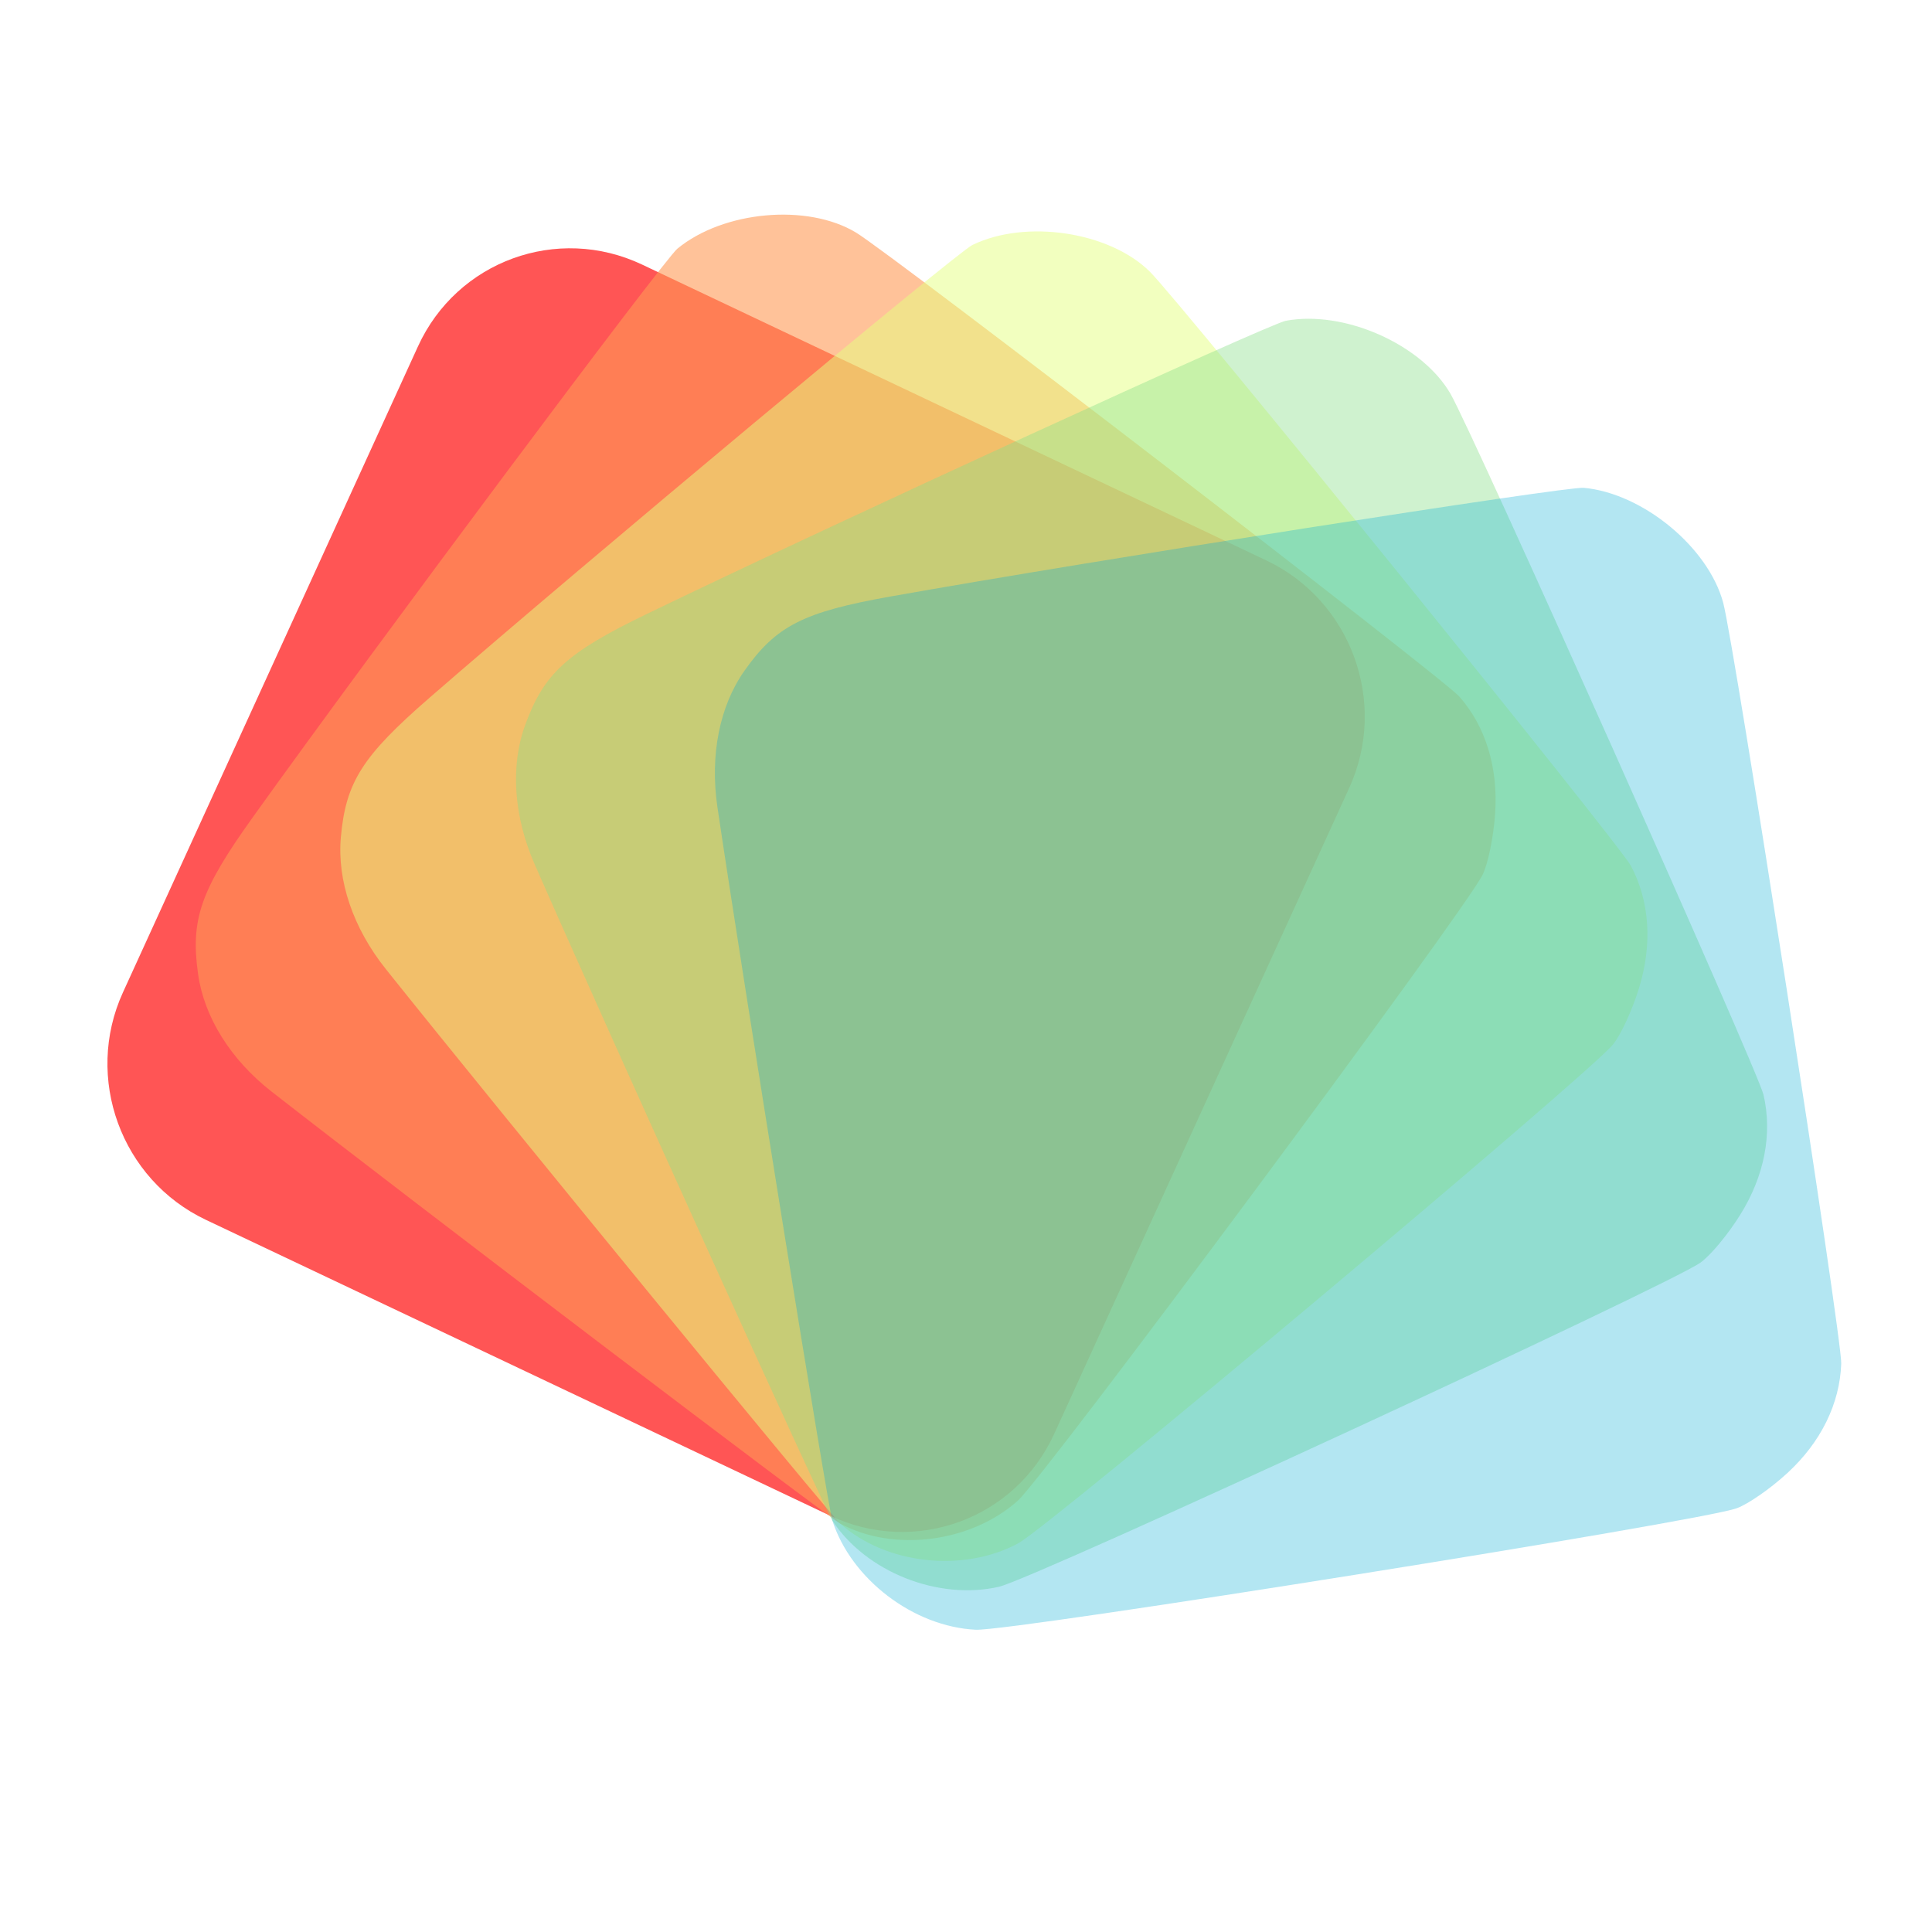
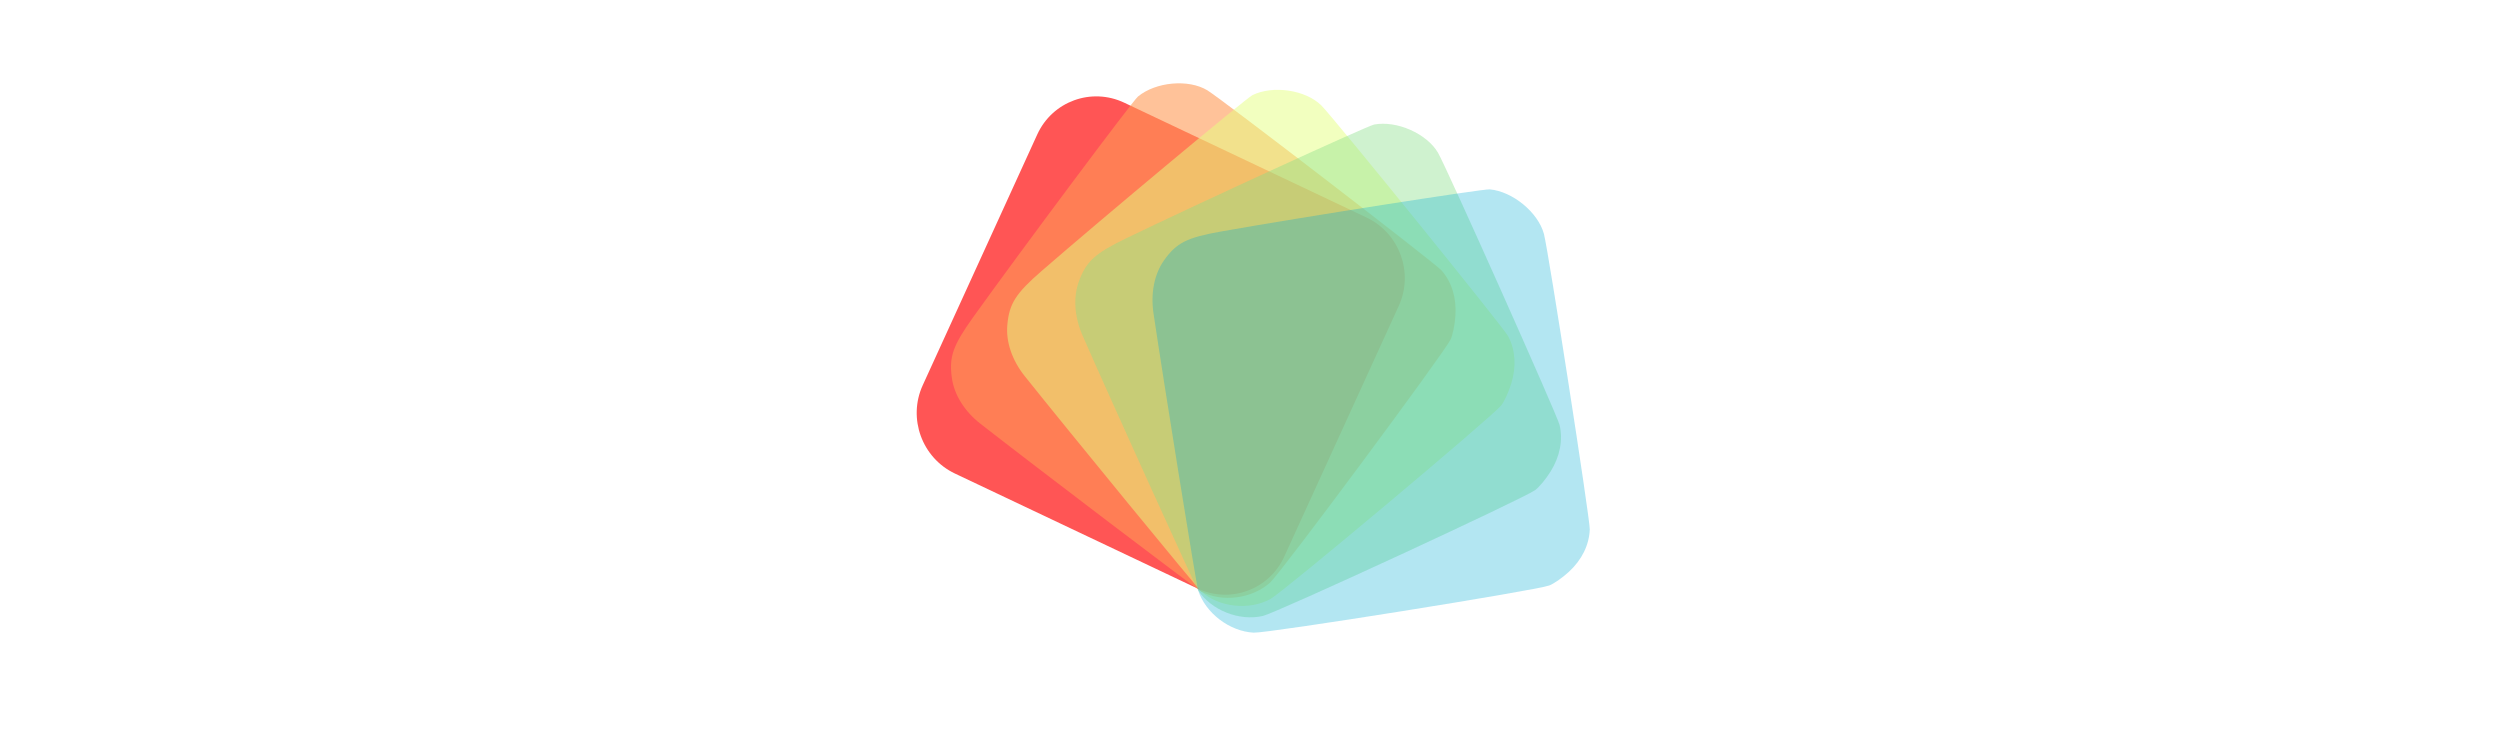
- <svg xmlns="http://www.w3.org/2000/svg" xmlns:ns1="http://www.openswatchbook.org/uri/2009/osb" xmlns:xlink="http://www.w3.org/1999/xlink" width="450mm" height="450mm" viewBox="0 0 300 300" version="1.1" id="svg8">
+ <svg xmlns="http://www.w3.org/2000/svg" xmlns:ns1="http://www.openswatchbook.org/uri/2009/osb" xmlns:xlink="http://www.w3.org/1999/xlink" width="1500mm" height="450mm" viewBox="0 0 300 300" version="1.1" id="svg8">
  <defs id="defs2">
    <linearGradient id="linearGradient6188" ns1:paint="solid">
      <stop style="stop-color:#000000;stop-opacity:1;" offset="0" id="stop6186" />
    </linearGradient>
    <linearGradient id="linearGradient4528">
      <stop style="stop-color:#000000;stop-opacity:1;" offset="0" id="stop4524" />
      <stop style="stop-color:#000000;stop-opacity:0;" offset="1" id="stop4526" />
    </linearGradient>
    <radialGradient xlink:href="#linearGradient4528" id="radialGradient4530" cx="401.833" cy="465.336" fx="401.833" fy="465.336" r="301.389" gradientTransform="matrix(0.324627,0,0,0.3325249,-15.7707,-17.91224)" gradientUnits="userSpaceOnUse" />
    <radialGradient xlink:href="#linearGradient4528" id="radialGradient4540" cx="402.417" cy="464.826" fx="402.417" fy="464.826" r="302.827" gradientTransform="matrix(0.324627,0,0,0.3311729,-15.7707,-17.28299)" gradientUnits="userSpaceOnUse" />
  </defs>
  <g id="layer1">
    <rect id="rect3701" width="160.032" height="163.065" x="81.391" y="-5.578" style="fill:#ff5555;stroke-width:0.331" ry="26.392" transform="matrix(0.9036442,0.428284,-0.415433,0.9096238,0,0)" />
    <path style="fill:#ffaaaa;stroke-width:2.857" d="" id="path3709" transform="scale(0.2645833)" />
    <path style="fill:#ffaaaa;stroke-width:2.857" d="" id="path3711" transform="scale(0.2645833)" />
    <path style="fill:#ffaaaa;stroke-width:2.857" d="" id="path3713" transform="scale(0.2645833)" />
    <path style="opacity:0;fill:#ffaaaa;stroke:url(#radialGradient4530);stroke-width:0.936" d="m 130.476,236.588 c -2.95,-0.758 -11.592,-5.426 -58.412,-31.554 -48.083,-26.832 -50.206,-28.327 -53.778,-37.86 -2.723,-7.267 -1.701,-13.905 3.835,-24.918 13.199,-26.26 51.406,-95.192 54.765,-98.807 3.603,-3.878 10.965,-6.739 17.594,-6.838 5.194,-0.077 6.603,0.384 15.304,5.008 10.221,5.432 79.912,44.801 89.521,50.571 10.277,6.171 13.807,12.861 13.129,24.886 -0.353,6.261 -0.748,7.149 -15.066,33.847 -21.955,40.939 -40.526,73.931 -43.875,77.947 -4.809,5.766 -16.005,9.519 -23.017,7.717 z" id="path3717" />
    <path style="opacity:0;fill:#ffaaaa;stroke:url(#radialGradient4540);stroke-width:0.936" d="M 129.247,236.113 C 123.068,233.814 34.322,184.322 27.651,179.455 22.667,175.819 18.676,169.754 17.233,163.62 15.153,154.784 16.224,152.316 45.291,98.925 71.568,50.66 75.972,43.227 79.673,40.896 c 4.456,-2.807 14.096,-5.137 18.149,-4.386 1.852,0.343 8.792,3.524 15.424,7.069 18.942,10.126 83.546,46.9 89.322,50.843 6.785,4.633 9.575,9.968 10.172,19.457 l 0.431,6.853 -5.798,11.315 c -12.94,25.253 -49.451,91.301 -53.381,96.567 -4.615,6.182 -17.66,10.136 -24.744,7.5 z" id="path4532" />
    <path style="opacity:0;fill:#ffaaaa;stroke-width:0.936" d="M 129.247,236.113 C 123.068,233.814 34.322,184.322 27.651,179.455 22.667,175.819 18.676,169.754 17.233,163.62 15.153,154.784 16.224,152.316 45.291,98.925 71.568,50.66 75.972,43.227 79.673,40.896 c 4.456,-2.807 14.096,-5.137 18.149,-4.386 1.852,0.343 8.792,3.524 15.424,7.069 18.942,10.126 83.546,46.9 89.322,50.843 6.785,4.633 9.575,9.968 10.172,19.457 l 0.431,6.853 -5.798,11.315 c -12.94,25.253 -49.451,91.301 -53.381,96.567 -4.615,6.182 -17.66,10.136 -24.744,7.5 z" id="path4542" />
    <path id="path6184" d="m 130.476,236.588 c -2.049,-1.101 -66.344,-49.947 -88.289,-67.074 -6.359,-4.963 -10.484,-11.554 -11.43,-18.262 -1.197,-8.49 0.379,-13.011 8.475,-24.319 18.89,-26.382 63.843,-86.583 65.946,-88.314 7.149,-5.886 20.215,-7.065 27.75,-2.503 5.676,3.437 91.149,69.174 93.678,72.047 4.085,4.643 6.04,11.018 5.559,18.134 -0.245,3.623 -1.088,7.766 -1.939,9.52 -2.652,5.47 -67.994,93.468 -72.182,97.21 -7.268,6.493 -19.238,8.039 -27.569,3.561 z" style="opacity:0.6;fill:#ff9955;stroke:none;stroke-width:0.936;stroke-opacity:1" />
    <path style="opacity:0.5;fill:#e5ff80;stroke:none;stroke-width:0.936;stroke-opacity:1" d="m 130.476,236.588 c -1.742,-1.556 -53.148,-64.29 -70.589,-86.143 -5.054,-6.333 -7.565,-13.72 -6.956,-20.469 0.77,-8.541 3.333,-12.566 13.785,-21.647 24.385,-21.188 81.827,-69.098 84.267,-70.285 8.295,-4.033 21.272,-2.085 27.561,4.136 4.738,4.687 72.893,88.863 74.698,92.257 2.916,5.483 3.364,12.147 1.275,18.954 -1.064,3.466 -2.828,7.296 -4.055,8.801 -3.825,4.692 -87.434,74.813 -92.36,77.46 -8.548,4.594 -20.544,3.264 -27.626,-3.064 z" id="path6226" />
    <path id="path6234" d="m 129.247,236.113 c -1.285,-1.964 -34.94,-76.156 -46.213,-101.878 -3.267,-7.454 -3.808,-15.252 -1.501,-21.608 2.921,-8.044 6.421,-11.252 18.829,-17.254 28.947,-14.003 96.627,-45.059 99.286,-45.559 9.038,-1.698 21.073,3.619 25.561,11.292 3.381,5.78 47.744,105.114 48.622,108.869 1.418,6.067 0.153,12.62 -3.6,18.641 -1.911,3.066 -4.591,6.297 -6.159,7.425 -4.89,3.518 -103.498,49.092 -108.929,50.345 -9.426,2.173 -20.67,-2.288 -25.897,-10.274 z" style="opacity:0.4;fill:#87de87;stroke:none;stroke-width:0.936;stroke-opacity:1" />
    <path style="opacity:0.3;fill:#00aad4;stroke:none;stroke-width:0.936;stroke-opacity:1" d="m 129.247,236.113 c -0.724,-2.243 -13.717,-82.902 -17.842,-110.758 -1.195,-8.073 0.326,-15.735 4.215,-21.232 4.922,-6.957 9.136,-9.095 22.665,-11.501 31.565,-5.614 104.923,-17.117 107.616,-16.875 9.154,0.824 19.359,9.224 21.674,17.841 1.744,6.491 18.47,114.293 18.332,118.151 -0.223,6.233 -3.159,12.203 -8.353,16.984 -2.644,2.434 -6.074,4.818 -7.88,5.479 -5.634,2.059 -112.601,19.134 -118.163,18.862 -9.653,-0.472 -19.32,-7.832 -22.264,-16.951 z" id="path6238" />
  </g>
</svg>
